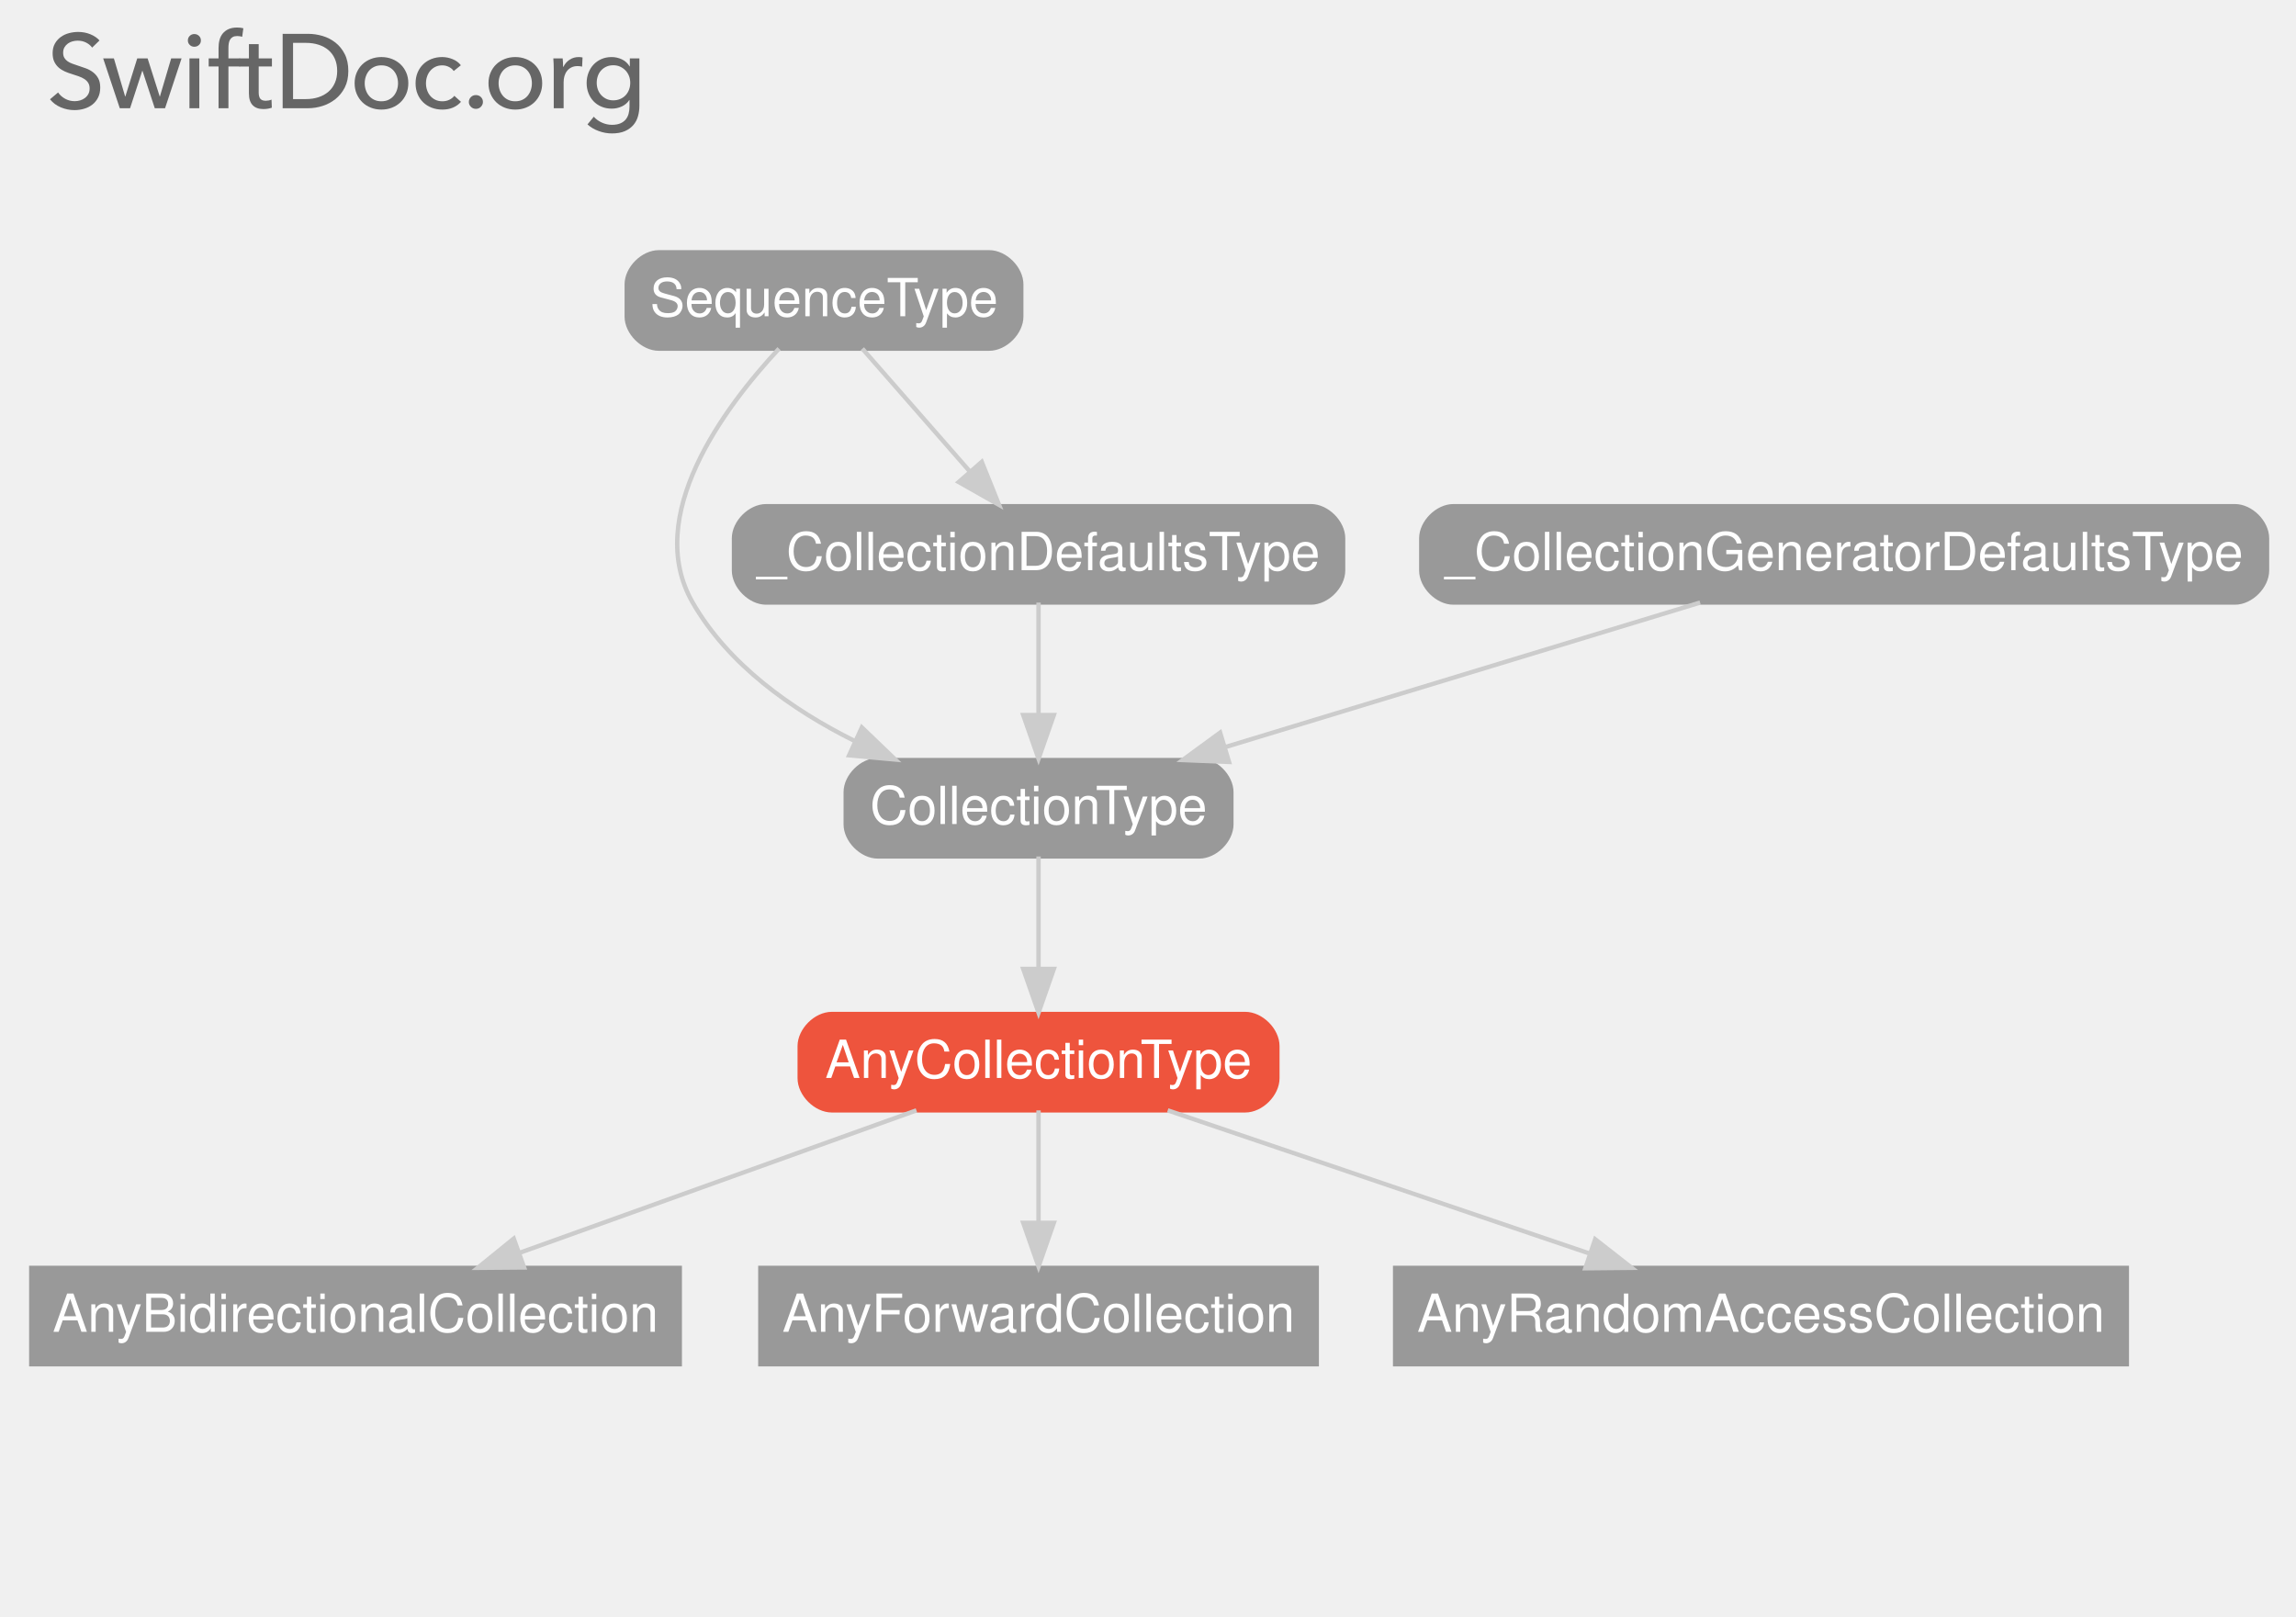
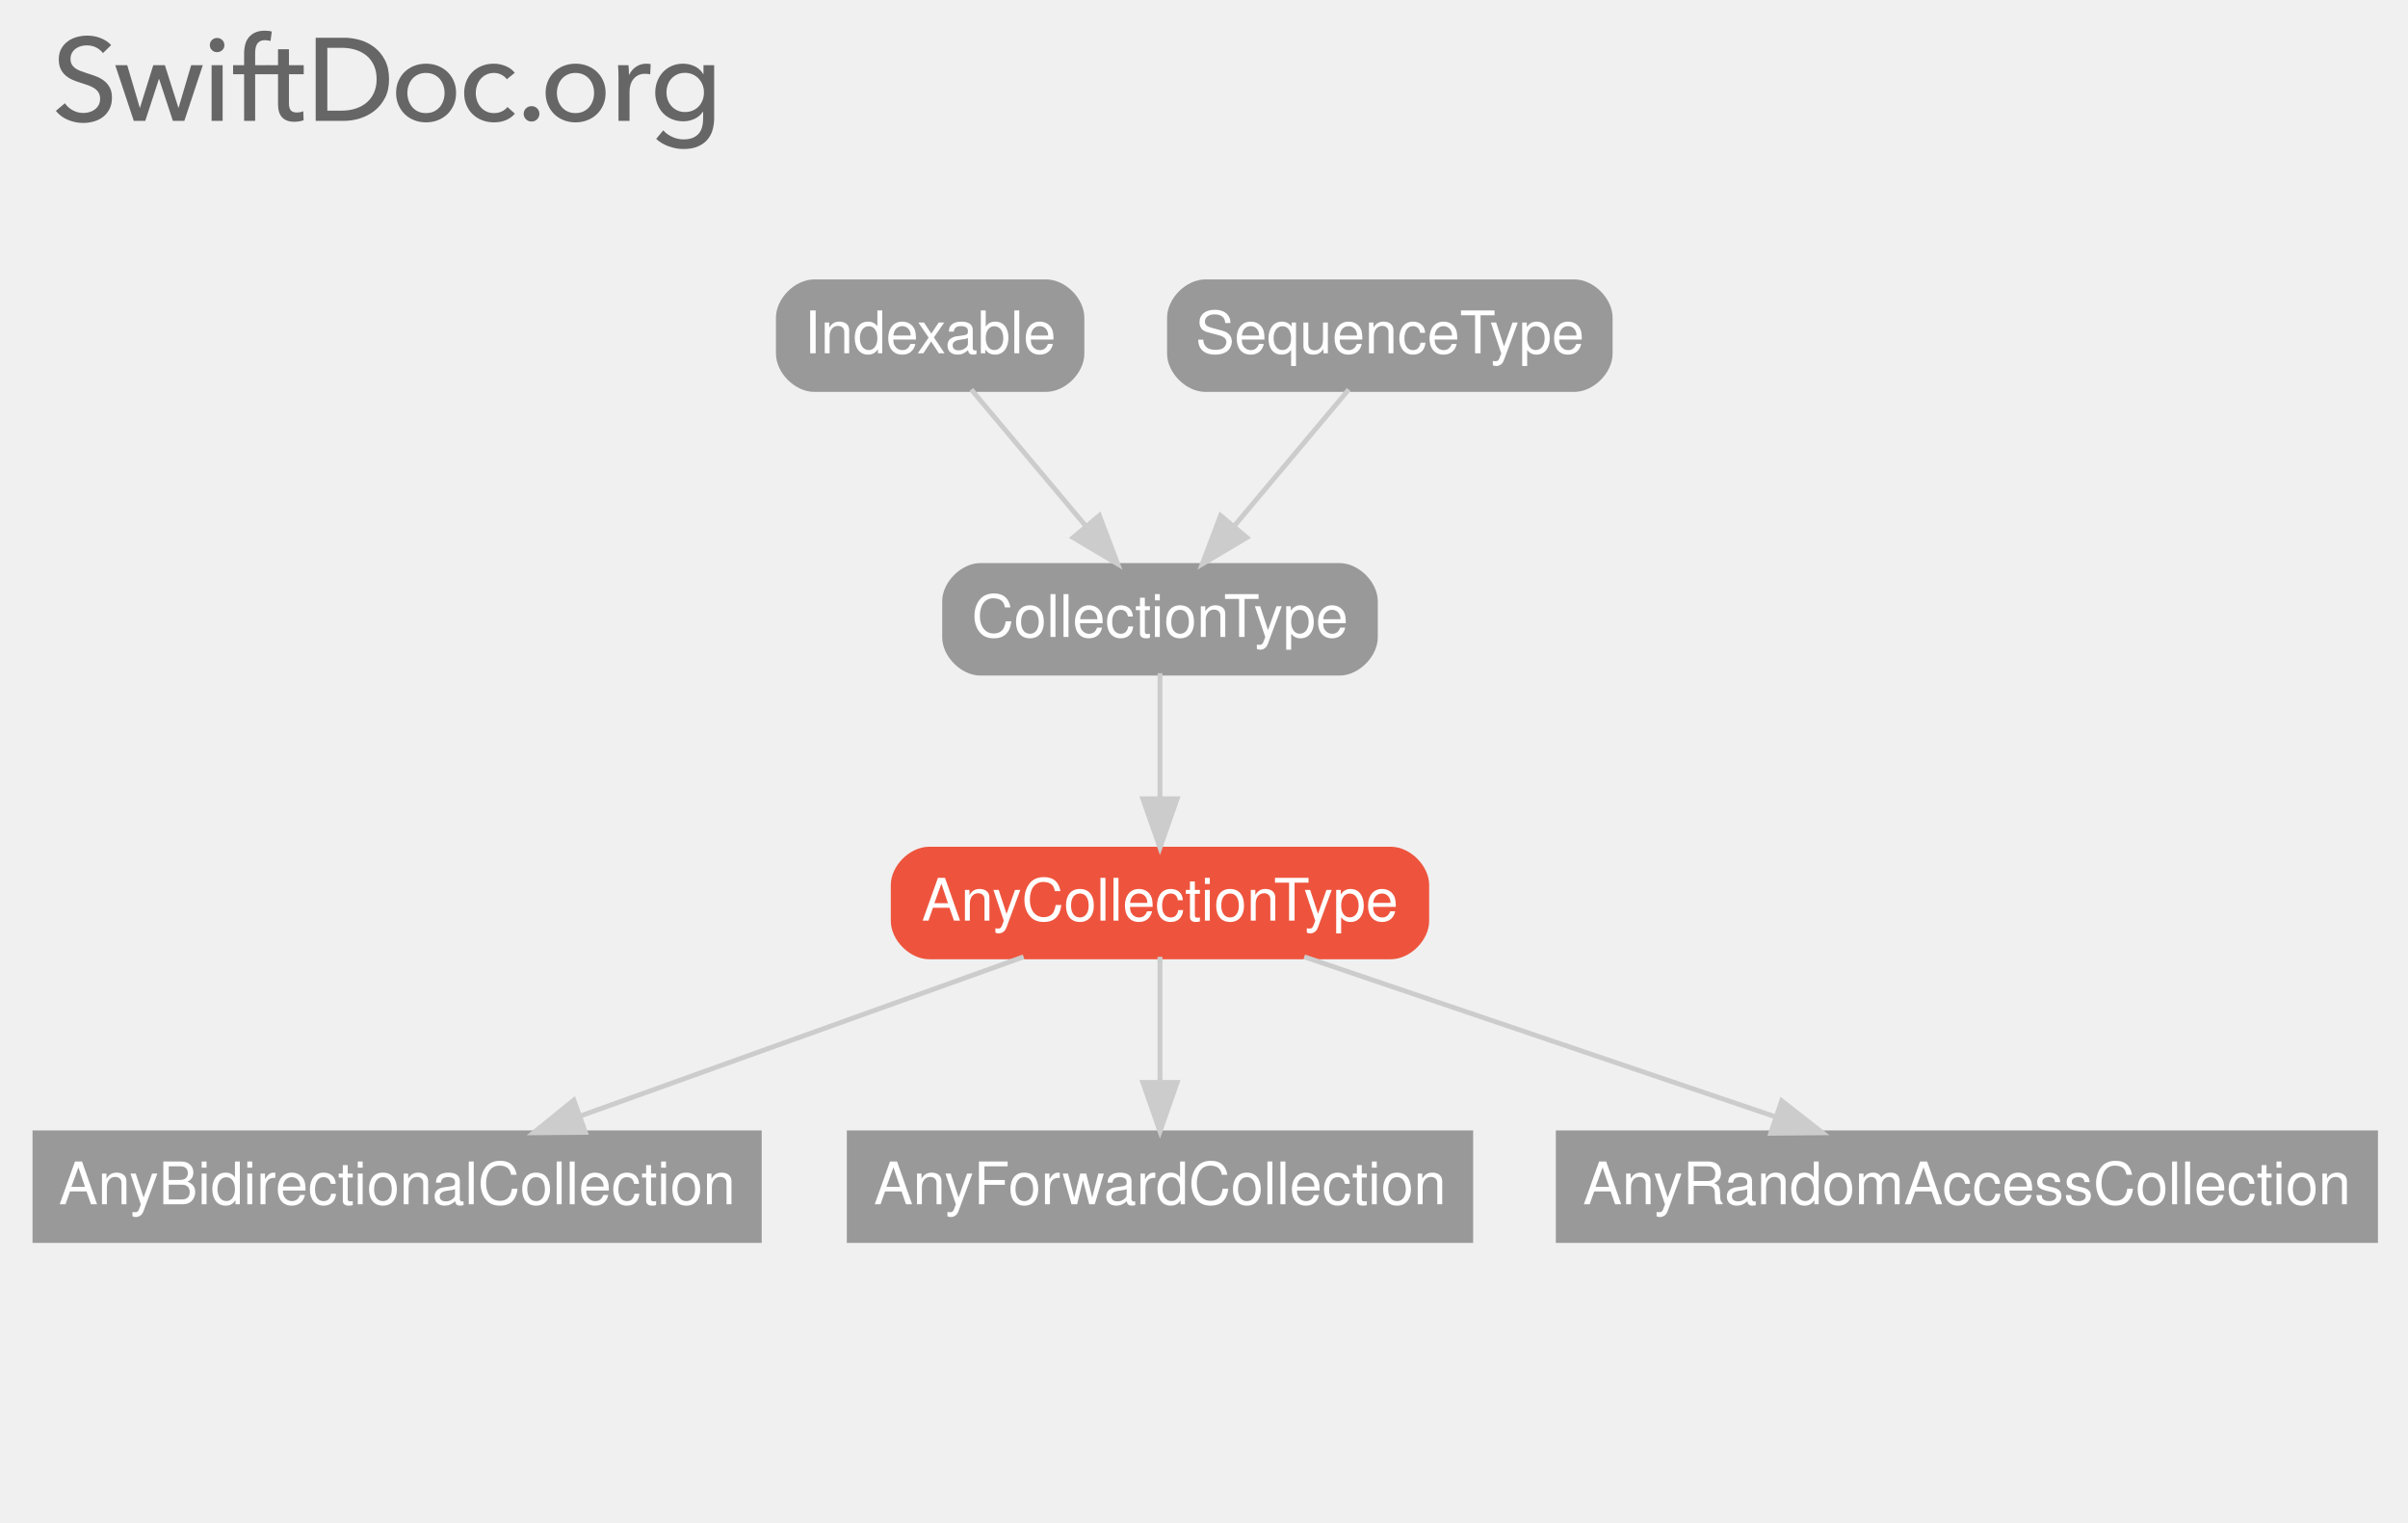
- <svg xmlns="http://www.w3.org/2000/svg" xmlns:xlink="http://www.w3.org/1999/xlink" width="524pt" height="369pt" viewBox="0.00 0.00 524.40 369.20">
-   <g id="graph0" class="graph" transform="scale(1 1) rotate(0) translate(7.2 311.6)">
-     <g transform="translate(0 -311.6)">
+ <svg xmlns="http://www.w3.org/2000/svg" xmlns:xlink="http://www.w3.org/1999/xlink" width="492pt" height="311pt" viewBox="0.00 0.00 492.40 311.20">
+   <g id="graph0" class="graph" transform="scale(1 1) rotate(0) translate(7.2 253.6)">
+     <g transform="translate(0 -253.6)">
      <g>
        <path fill="#666666" d="M13.846,10.832c-0.336-0.464-0.792-0.844-1.368-1.14s-1.224-0.444-1.944-0.444         c-0.384,0-0.772,0.052-1.164,0.156C8.977,9.509,8.622,9.677,8.301,9.908c-0.32,0.232-0.58,0.52-0.78,0.864         c-0.2,0.344-0.3,0.756-0.3,1.236c0,0.464,0.092,0.852,0.276,1.164c0.184,0.312,0.432,0.576,0.744,0.792s0.68,0.4,1.104,0.552         c0.423,0.152,0.876,0.309,1.356,0.468c0.576,0.177,1.16,0.376,1.752,0.601c0.592,0.224,1.128,0.52,1.608,0.888         s0.872,0.828,1.176,1.38s0.456,1.252,0.456,2.101c0,0.88-0.164,1.644-0.492,2.292c-0.328,0.647-0.765,1.184-1.308,1.607         c-0.544,0.424-1.172,0.74-1.884,0.948s-1.444,0.312-2.196,0.312c-1.072,0-2.108-0.208-3.108-0.624         c-1-0.415-1.828-1.031-2.484-1.848l1.848-1.56c0.4,0.592,0.936,1.071,1.608,1.439c0.672,0.368,1.399,0.552,2.184,0.552         c0.4,0,0.8-0.056,1.2-0.168c0.4-0.111,0.764-0.288,1.092-0.527c0.328-0.24,0.596-0.54,0.804-0.9         c0.208-0.36,0.312-0.796,0.312-1.308s-0.108-0.94-0.324-1.284c-0.216-0.344-0.508-0.636-0.876-0.876s-0.796-0.444-1.284-0.612         c-0.488-0.168-1.004-0.34-1.548-0.516c-0.544-0.16-1.08-0.356-1.608-0.588c-0.528-0.232-1-0.528-1.416-0.889         c-0.416-0.359-0.752-0.804-1.008-1.332c-0.256-0.527-0.384-1.184-0.384-1.968c0-0.848,0.172-1.576,0.516-2.184         c0.344-0.608,0.792-1.112,1.344-1.512c0.552-0.4,1.176-0.692,1.872-0.876c0.696-0.184,1.396-0.276,2.1-0.276         c0.992,0,1.92,0.176,2.784,0.528c0.864,0.352,1.56,0.824,2.088,1.416L13.846,10.832z" />
        <path fill="#666666" d="M18.813,13.304l2.568,8.688h0.048l2.712-8.688h2.376l2.76,8.688h0.048l2.568-8.688h2.376L30.501,24.68         h-2.352l-2.808-8.544h-0.048l-2.784,8.544h-2.352l-3.792-11.376H18.813z" />
        <path fill="#666666" d="M38.685,9.2c0,0.416-0.147,0.76-0.44,1.032c-0.294,0.272-0.647,0.408-1.06,0.408s-0.762-0.14-1.047-0.42         c-0.286-0.28-0.429-0.62-0.429-1.02c0-0.416,0.143-0.764,0.429-1.044c0.286-0.28,0.635-0.42,1.047-0.42s0.766,0.14,1.06,0.42         C38.538,8.437,38.685,8.784,38.685,9.2z M38.325,24.68h-2.256V13.304h2.256V24.68z" />
        <path fill="#666666" d="M47.613,15.152h-2.64v9.528h-2.256v-9.528h-2.256v-1.848h2.256v-2.376c0-0.672,0.076-1.292,0.228-1.86         c0.152-0.568,0.4-1.06,0.744-1.476c0.344-0.416,0.784-0.744,1.32-0.984c0.536-0.24,1.188-0.36,1.956-0.36         c0.544,0,1.016,0.056,1.416,0.168l-0.264,1.944c-0.176-0.048-0.352-0.088-0.528-0.12c-0.176-0.032-0.376-0.048-0.6-0.048         c-0.432,0-0.78,0.076-1.044,0.228c-0.264,0.152-0.468,0.356-0.612,0.612s-0.24,0.548-0.288,0.876         c-0.048,0.328-0.072,0.668-0.072,1.02v2.376h2.64V15.152z" />
        <path fill="#666666" d="M54.909,15.152h-3.024v5.91c0,0.687,0.128,1.177,0.384,1.472c0.256,0.295,0.664,0.442,1.224,0.442         c0.208,0,0.432-0.021,0.672-0.065c0.24-0.044,0.456-0.11,0.648-0.198l0.072,1.848c-0.272,0.096-0.572,0.172-0.9,0.229         c-0.328,0.056-0.668,0.084-1.02,0.084c-1.072,0-1.892-0.296-2.46-0.889c-0.568-0.592-0.852-1.479-0.852-2.664v-6.168h-2.184         v-1.848h2.184V10.04h2.232v3.264h3.024V15.152z" />
        <path fill="#666666" d="M57.356,7.688h5.832c1.088,0,2.176,0.16,3.264,0.48c1.088,0.32,2.072,0.824,2.952,1.512         s1.592,1.568,2.136,2.64c0.544,1.072,0.816,2.36,0.816,3.864c0,1.456-0.272,2.716-0.816,3.78s-1.256,1.943-2.136,2.64         s-1.864,1.216-2.952,1.561c-1.088,0.344-2.176,0.516-3.264,0.516h-5.832V7.688z M59.732,22.593h2.976         c1.024,0,1.972-0.145,2.844-0.432c0.872-0.288,1.624-0.704,2.256-1.248c0.632-0.544,1.124-1.216,1.476-2.017         c0.352-0.8,0.528-1.704,0.528-2.712c0-1.056-0.176-1.983-0.528-2.784c-0.353-0.8-0.844-1.468-1.476-2.004         c-0.632-0.536-1.384-0.944-2.256-1.224s-1.82-0.42-2.844-0.42h-2.976V22.593z" />
        <path fill="#666666" d="M86.06,18.969c0,0.88-0.156,1.688-0.468,2.424c-0.312,0.736-0.744,1.372-1.296,1.908         c-0.552,0.536-1.204,0.952-1.956,1.248c-0.752,0.296-1.56,0.443-2.424,0.443c-0.864,0-1.672-0.147-2.424-0.443         c-0.752-0.296-1.4-0.712-1.944-1.248c-0.544-0.536-0.972-1.172-1.284-1.908c-0.312-0.735-0.468-1.544-0.468-2.424         s0.156-1.684,0.468-2.412c0.312-0.728,0.74-1.356,1.284-1.884c0.543-0.528,1.191-0.939,1.944-1.236         c0.752-0.296,1.56-0.444,2.424-0.444c0.864,0,1.672,0.148,2.424,0.444c0.752,0.297,1.404,0.708,1.956,1.236         c0.552,0.527,0.984,1.156,1.296,1.884C85.904,17.285,86.06,18.089,86.06,18.969z M83.708,18.98c0-0.542-0.084-1.061-0.252-1.556         c-0.169-0.494-0.414-0.929-0.734-1.304s-0.718-0.674-1.192-0.897s-1.015-0.335-1.625-0.335c-0.61,0-1.152,0.111-1.625,0.335         c-0.474,0.224-0.871,0.522-1.191,0.897c-0.321,0.375-0.566,0.81-0.734,1.304C76.184,17.92,76.1,18.438,76.1,18.98         c0,0.543,0.084,1.062,0.253,1.556c0.168,0.495,0.413,0.934,0.734,1.316c0.321,0.383,0.718,0.686,1.191,0.909         c0.473,0.224,1.015,0.335,1.625,0.335c0.61,0,1.151-0.111,1.625-0.335s0.871-0.526,1.192-0.909s0.565-0.821,0.734-1.316         C83.624,20.042,83.708,19.523,83.708,18.98z" />
        <path fill="#666666" d="M96.428,16.184c-0.24-0.368-0.6-0.676-1.08-0.924s-0.992-0.372-1.536-0.372         c-0.592,0-1.116,0.112-1.572,0.336c-0.456,0.225-0.844,0.524-1.164,0.9c-0.32,0.376-0.564,0.812-0.732,1.308         s-0.252,1.017-0.252,1.56c0,0.545,0.084,1.064,0.252,1.561s0.412,0.933,0.732,1.308c0.32,0.376,0.712,0.677,1.176,0.9         c0.464,0.225,0.992,0.336,1.584,0.336c0.576,0,1.1-0.111,1.572-0.336c0.472-0.224,0.86-0.528,1.164-0.912l1.512,1.368         c-0.48,0.561-1.08,0.996-1.8,1.308c-0.72,0.312-1.536,0.468-2.448,0.468c-0.88,0-1.692-0.144-2.436-0.432         c-0.744-0.288-1.388-0.691-1.932-1.212c-0.544-0.52-0.972-1.147-1.284-1.884s-0.468-1.561-0.468-2.473         c0-0.896,0.152-1.711,0.456-2.447c0.304-0.736,0.728-1.368,1.272-1.896c0.543-0.527,1.188-0.936,1.932-1.224         c0.744-0.288,1.548-0.433,2.412-0.433c0.8,0,1.596,0.16,2.388,0.48s1.419,0.784,1.884,1.392L96.428,16.184z" />
        <path fill="#666666" d="M103.1,23.24c0,0.417-0.152,0.784-0.456,1.104c-0.304,0.32-0.688,0.479-1.152,0.479         c-0.448,0-0.828-0.155-1.14-0.468c-0.312-0.312-0.468-0.676-0.468-1.092c0-0.432,0.152-0.804,0.456-1.116         c0.304-0.312,0.688-0.468,1.152-0.468c0.464,0,0.848,0.152,1.152,0.456C102.947,22.44,103.1,22.808,103.1,23.24z" />
        <path fill="#666666" d="M116.635,18.969c0,0.88-0.156,1.688-0.468,2.424c-0.312,0.736-0.744,1.372-1.296,1.908         c-0.552,0.536-1.204,0.952-1.956,1.248c-0.752,0.296-1.56,0.443-2.424,0.443c-0.864,0-1.672-0.147-2.424-0.443         c-0.752-0.296-1.4-0.712-1.944-1.248c-0.544-0.536-0.972-1.172-1.284-1.908c-0.312-0.735-0.468-1.544-0.468-2.424         s0.156-1.684,0.468-2.412c0.312-0.728,0.74-1.356,1.284-1.884c0.543-0.528,1.191-0.939,1.944-1.236         c0.752-0.296,1.56-0.444,2.424-0.444c0.864,0,1.672,0.148,2.424,0.444c0.752,0.297,1.404,0.708,1.956,1.236         c0.552,0.527,0.984,1.156,1.296,1.884C116.479,17.285,116.635,18.089,116.635,18.969z M114.283,18.98         c0-0.542-0.084-1.061-0.252-1.556c-0.169-0.494-0.414-0.929-0.734-1.304s-0.718-0.674-1.192-0.897s-1.015-0.335-1.625-0.335         c-0.61,0-1.152,0.111-1.625,0.335c-0.474,0.224-0.871,0.522-1.191,0.897c-0.321,0.375-0.566,0.81-0.734,1.304         c-0.169,0.495-0.253,1.014-0.253,1.556c0,0.543,0.084,1.062,0.253,1.556c0.168,0.495,0.413,0.934,0.734,1.316         c0.321,0.383,0.718,0.686,1.191,0.909c0.473,0.224,1.015,0.335,1.625,0.335c0.61,0,1.151-0.111,1.625-0.335         s0.871-0.526,1.192-0.909s0.565-0.821,0.734-1.316C114.199,20.042,114.283,19.523,114.283,18.98z" />
        <path fill="#666666" d="M119.251,14.577c-0.016-0.48-0.04-0.904-0.072-1.272h2.136c0.032,0.288,0.056,0.62,0.072,0.996         c0.016,0.376,0.024,0.684,0.024,0.924h0.072c0.32-0.672,0.788-1.212,1.404-1.62c0.616-0.408,1.308-0.612,2.076-0.612         c0.352,0,0.648,0.033,0.888,0.097l-0.096,2.088c-0.32-0.08-0.664-0.12-1.032-0.12c-0.544,0-1.016,0.101-1.416,0.3         c-0.4,0.2-0.732,0.468-0.996,0.805c-0.264,0.336-0.46,0.724-0.588,1.163c-0.128,0.44-0.192,0.9-0.192,1.381v5.976h-2.256v-8.928         C119.275,15.449,119.267,15.056,119.251,14.577z" />
        <path fill="#666666" d="M128.419,26.625c0.496,0.56,1.116,1.008,1.86,1.344c0.744,0.336,1.508,0.504,2.292,0.504         c0.752,0,1.384-0.108,1.896-0.324s0.924-0.512,1.236-0.888s0.536-0.82,0.672-1.332c0.136-0.513,0.204-1.064,0.204-1.656v-1.464         h-0.048c-0.416,0.641-0.984,1.128-1.704,1.464c-0.72,0.336-1.488,0.504-2.304,0.504c-0.864,0-1.652-0.151-2.364-0.456         c-0.712-0.304-1.316-0.72-1.812-1.248c-0.496-0.527-0.88-1.147-1.152-1.859s-0.408-1.477-0.408-2.292         c0-0.816,0.136-1.584,0.408-2.305c0.272-0.72,0.656-1.348,1.152-1.884c0.496-0.535,1.096-0.96,1.8-1.271         c0.704-0.312,1.488-0.469,2.352-0.469c0.816,0,1.596,0.177,2.34,0.528c0.744,0.353,1.332,0.888,1.764,1.608h0.048v-1.824h2.184         v10.8c0,0.832-0.104,1.628-0.312,2.388c-0.208,0.76-0.56,1.433-1.056,2.017s-1.144,1.052-1.944,1.404         c-0.8,0.352-1.792,0.527-2.976,0.527c-0.992,0-1.988-0.18-2.988-0.54c-1-0.359-1.86-0.868-2.58-1.523L128.419,26.625z          M129.091,18.873c0,0.527,0.084,1.031,0.253,1.512c0.168,0.479,0.417,0.904,0.746,1.271c0.329,0.369,0.726,0.664,1.192,0.889         c0.465,0.224,0.995,0.336,1.589,0.336c0.577,0,1.107-0.104,1.589-0.312c0.481-0.207,0.891-0.491,1.228-0.852         s0.598-0.784,0.782-1.272c0.185-0.487,0.277-1.012,0.277-1.571c0-0.544-0.093-1.057-0.277-1.536         c-0.185-0.48-0.449-0.904-0.794-1.272c-0.345-0.367-0.755-0.66-1.228-0.876c-0.474-0.216-1-0.324-1.577-0.324         c-0.594,0-1.124,0.108-1.589,0.324c-0.466,0.216-0.863,0.504-1.192,0.864s-0.578,0.784-0.746,1.271         C129.175,17.812,129.091,18.329,129.091,18.873z" />
      </g>
      <g>
        <a xlink:href="/" pointer-events="all" target="_top">
          <polygon fill="none" points="0,0 145,0 145,35 0,35 0,0" />
        </a>
      </g>
    </g>
    <g id="node1" class="node">
      <g id="a_node1">
        <a xlink:href="/swift-2/type/AnyBidirectionalCollection/" target="_top">
          <polygon fill="#999999" stroke="#999999" points="148.054,-22 -0.054,-22 -0.054,-0 148.054,-0 148.054,-22" />
          <text text-anchor="middle" x="74" y="-7.4" font-family="Helvetica,sans-Serif" font-size="12.00" fill="white">AnyBidirectionalCollection</text>
        </a>
      </g>
    </g>
    <g id="node2" class="node">
      <g id="a_node2">
        <a xlink:href="/swift-2/protocol/AnyCollectionType/" target="_top">
          <path fill="#ee543d" stroke="#ee543d" d="M277.211,-80C277.211,-80 182.789,-80 182.789,-80 179.123,-80 175.456,-76.333 175.456,-72.667 175.456,-72.667 175.456,-65.333 175.456,-65.333 175.456,-61.667 179.123,-58 182.789,-58 182.789,-58 277.211,-58 277.211,-58 280.877,-58 284.544,-61.667 284.544,-65.333 284.544,-65.333 284.544,-72.667 284.544,-72.667 284.544,-76.333 280.877,-80 277.211,-80" />
          <text text-anchor="middle" x="230" y="-65.4" font-family="Helvetica,sans-Serif" font-size="12.00" fill="white">AnyCollectionType</text>
        </a>
      </g>
    </g>
    <g id="edge1" class="edge">
      <path fill="none" stroke="#cccccc" d="M202.11,-57.988C176.788,-48.898 139.248,-35.422 111.343,-25.405" />
      <polygon fill="#cccccc" stroke="#cccccc" points="112.505,-22.104 101.911,-22.019 110.14,-28.692 112.505,-22.104" />
    </g>
    <g id="node3" class="node">
      <g id="a_node3">
        <a xlink:href="/swift-2/type/AnyForwardCollection/" target="_top">
          <polygon fill="#999999" stroke="#999999" points="293.535,-22 166.465,-22 166.465,-0 293.535,-0 293.535,-22" />
          <text text-anchor="middle" x="230" y="-7.4" font-family="Helvetica,sans-Serif" font-size="12.00" fill="white">AnyForwardCollection</text>
        </a>
      </g>
    </g>
    <g id="edge2" class="edge">
      <path fill="none" stroke="#cccccc" d="M230,-57.988C230,-50.91 230,-41.171 230,-32.478" />
      <polygon fill="#cccccc" stroke="#cccccc" points="233.5,-32.304 230,-22.304 226.5,-32.304 233.5,-32.304" />
    </g>
    <g id="node4" class="node">
      <g id="a_node4">
        <a xlink:href="/swift-2/type/AnyRandomAccessCollection/" target="_top">
          <polygon fill="#999999" stroke="#999999" points="478.554,-22 311.446,-22 311.446,-0 478.554,-0 478.554,-22" />
          <text text-anchor="middle" x="395" y="-7.4" font-family="Helvetica,sans-Serif" font-size="12.00" fill="white">AnyRandomAccessCollection</text>
        </a>
      </g>
    </g>
    <g id="edge3" class="edge">
      <path fill="none" stroke="#cccccc" d="M259.499,-57.988C286.398,-48.859 326.335,-35.305 355.888,-25.274" />
      <polygon fill="#cccccc" stroke="#cccccc" points="357.134,-28.547 365.479,-22.019 354.885,-21.919 357.134,-28.547" />
    </g>
    <g id="node5" class="node">
      <g id="a_node5">
        <a xlink:href="/swift-2/protocol/CollectionType/" target="_top">
          <path fill="#999999" stroke="#999999" d="M266.704,-138C266.704,-138 193.296,-138 193.296,-138 189.63,-138 185.963,-134.333 185.963,-130.667 185.963,-130.667 185.963,-123.333 185.963,-123.333 185.963,-119.667 189.63,-116 193.296,-116 193.296,-116 266.704,-116 266.704,-116 270.37,-116 274.037,-119.667 274.037,-123.333 274.037,-123.333 274.037,-130.667 274.037,-130.667 274.037,-134.333 270.37,-138 266.704,-138" />
          <text text-anchor="middle" x="230" y="-123.4" font-family="Helvetica,sans-Serif" font-size="12.00" fill="white">CollectionType</text>
        </a>
      </g>
    </g>
    <g id="edge4" class="edge">
      <path fill="none" stroke="#cccccc" d="M230,-115.988C230,-108.91 230,-99.171 230,-90.478" />
      <polygon fill="#cccccc" stroke="#cccccc" points="233.5,-90.304 230,-80.304 226.5,-90.304 233.5,-90.304" />
    </g>
    <g id="node6" class="node">
      <g id="a_node6">
-         <a xlink:href="/swift-2/protocol/SequenceType/" target="_top">
-           <path fill="#999999" stroke="#999999" d="M218.718,-254C218.718,-254 143.282,-254 143.282,-254 139.615,-254 135.949,-250.333 135.949,-246.667 135.949,-246.667 135.949,-239.333 135.949,-239.333 135.949,-235.667 139.615,-232 143.282,-232 143.282,-232 218.718,-232 218.718,-232 222.385,-232 226.051,-235.667 226.051,-239.333 226.051,-239.333 226.051,-246.667 226.051,-246.667 226.051,-250.333 222.385,-254 218.718,-254" />
-           <text text-anchor="middle" x="181" y="-239.4" font-family="Helvetica,sans-Serif" font-size="12.00" fill="white">SequenceType</text>
+         <a xlink:href="/swift-2/protocol/Indexable/" target="_top">
+           <path fill="#999999" stroke="#999999" d="M206.699,-196C206.699,-196 159.301,-196 159.301,-196 155.634,-196 151.968,-192.333 151.968,-188.667 151.968,-188.667 151.968,-181.333 151.968,-181.333 151.968,-177.667 155.634,-174 159.301,-174 159.301,-174 206.699,-174 206.699,-174 210.366,-174 214.032,-177.667 214.032,-181.333 214.032,-181.333 214.032,-188.667 214.032,-188.667 214.032,-192.333 210.366,-196 206.699,-196" />
+           <text text-anchor="middle" x="183" y="-181.4" font-family="Helvetica,sans-Serif" font-size="12.00" fill="white">Indexable</text>
        </a>
      </g>
    </g>
    <g id="edge5" class="edge">
-       <path fill="none" stroke="#cccccc" d="M170.726,-231.997C158.105,-218.446 139.681,-193.688 151,-174 159.176,-159.779 173.628,-149.542 187.955,-142.391" />
-       <polygon fill="#cccccc" stroke="#cccccc" points="189.645,-145.467 197.285,-138.127 186.735,-139.101 189.645,-145.467" />
+       <path fill="none" stroke="#cccccc" d="M191.403,-173.988C197.872,-166.281 206.988,-155.419 214.736,-146.187" />
+       <polygon fill="#cccccc" stroke="#cccccc" points="217.604,-148.214 221.352,-138.304 212.242,-143.714 217.604,-148.214" />
    </g>
    <g id="node7" class="node">
      <g id="a_node7">
-         <a xlink:href="/swift-2/protocol/_CollectionDefaultsType/" target="_top">
-           <path fill="#999999" stroke="#999999" d="M292.224,-196C292.224,-196 167.776,-196 167.776,-196 164.109,-196 160.443,-192.333 160.443,-188.667 160.443,-188.667 160.443,-181.333 160.443,-181.333 160.443,-177.667 164.109,-174 167.776,-174 167.776,-174 292.224,-174 292.224,-174 295.891,-174 299.557,-177.667 299.557,-181.333 299.557,-181.333 299.557,-188.667 299.557,-188.667 299.557,-192.333 295.891,-196 292.224,-196" />
-           <text text-anchor="middle" x="230" y="-181.4" font-family="Helvetica,sans-Serif" font-size="12.00" fill="white">_CollectionDefaultsType</text>
+         <a xlink:href="/swift-2/protocol/SequenceType/" target="_top">
+           <path fill="#999999" stroke="#999999" d="M314.718,-196C314.718,-196 239.282,-196 239.282,-196 235.615,-196 231.949,-192.333 231.949,-188.667 231.949,-188.667 231.949,-181.333 231.949,-181.333 231.949,-177.667 235.615,-174 239.282,-174 239.282,-174 314.718,-174 314.718,-174 318.385,-174 322.051,-177.667 322.051,-181.333 322.051,-181.333 322.051,-188.667 322.051,-188.667 322.051,-192.333 318.385,-196 314.718,-196" />
+           <text text-anchor="middle" x="277" y="-181.4" font-family="Helvetica,sans-Serif" font-size="12.00" fill="white">SequenceType</text>
        </a>
      </g>
    </g>
-     <g id="edge8" class="edge">
-       <path fill="none" stroke="#cccccc" d="M189.76,-231.988C196.573,-224.202 206.203,-213.197 214.333,-203.905" />
-       <polygon fill="#cccccc" stroke="#cccccc" points="217.033,-206.134 220.984,-196.304 211.765,-201.525 217.033,-206.134" />
-     </g>
    <g id="edge6" class="edge">
-       <path fill="none" stroke="#cccccc" d="M230,-173.988C230,-166.91 230,-157.171 230,-148.478" />
-       <polygon fill="#cccccc" stroke="#cccccc" points="233.5,-148.304 230,-138.304 226.5,-148.304 233.5,-148.304" />
-     </g>
-     <g id="node8" class="node">
-       <g id="a_node8">
-         <a xlink:href="/swift-2/protocol/_CollectionGeneratorDefaultsType/" target="_top">
-           <path fill="#999999" stroke="#999999" d="M503.246,-196C503.246,-196 324.754,-196 324.754,-196 321.087,-196 317.421,-192.333 317.421,-188.667 317.421,-188.667 317.421,-181.333 317.421,-181.333 317.421,-177.667 321.087,-174 324.754,-174 324.754,-174 503.246,-174 503.246,-174 506.913,-174 510.579,-177.667 510.579,-181.333 510.579,-181.333 510.579,-188.667 510.579,-188.667 510.579,-192.333 506.913,-196 503.246,-196" />
-           <text text-anchor="middle" x="414" y="-181.4" font-family="Helvetica,sans-Serif" font-size="12.00" fill="white">_CollectionGeneratorDefaultsType</text>
-         </a>
-       </g>
-     </g>
-     <g id="edge7" class="edge">
-       <path fill="none" stroke="#cccccc" d="M381.104,-173.988C350.846,-164.779 305.796,-151.068 272.758,-141.013" />
-       <polygon fill="#cccccc" stroke="#cccccc" points="273.506,-137.583 262.92,-138.019 271.468,-144.279 273.506,-137.583" />
+       <path fill="none" stroke="#cccccc" d="M268.597,-173.988C262.128,-166.281 253.012,-155.419 245.264,-146.187" />
+       <polygon fill="#cccccc" stroke="#cccccc" points="247.758,-143.714 238.648,-138.304 242.396,-148.214 247.758,-143.714" />
    </g>
  </g>
</svg>
